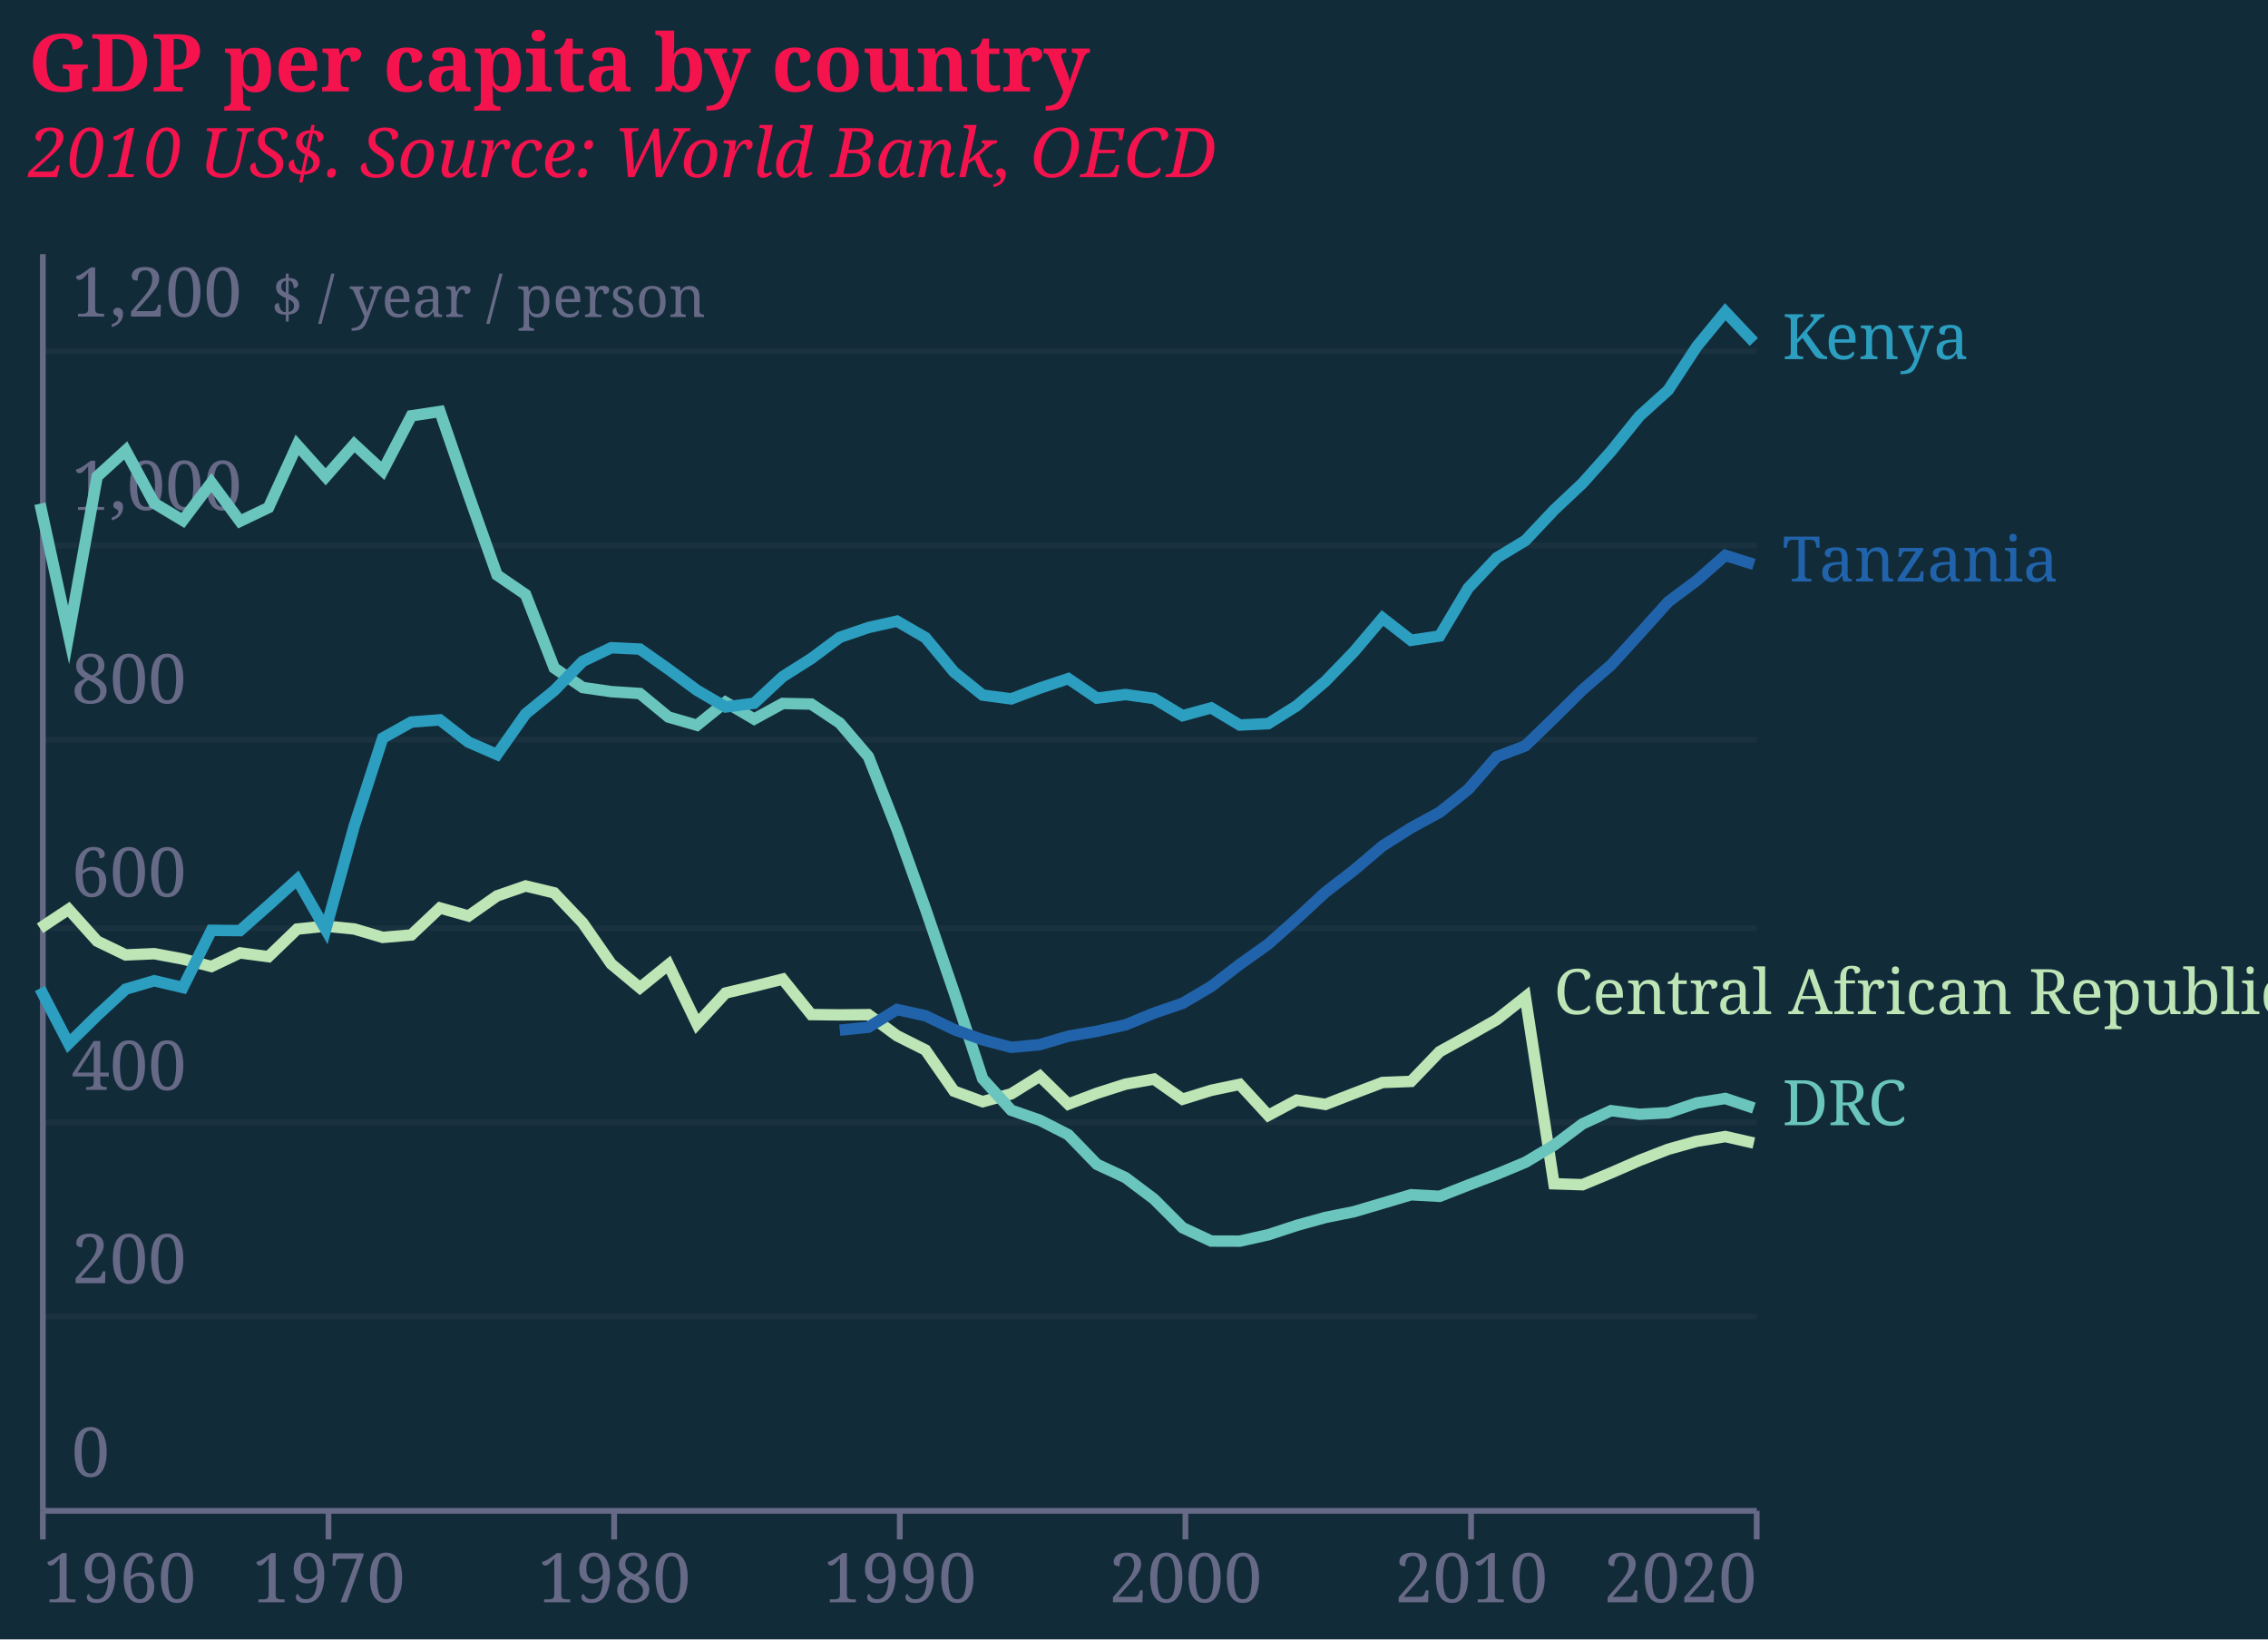
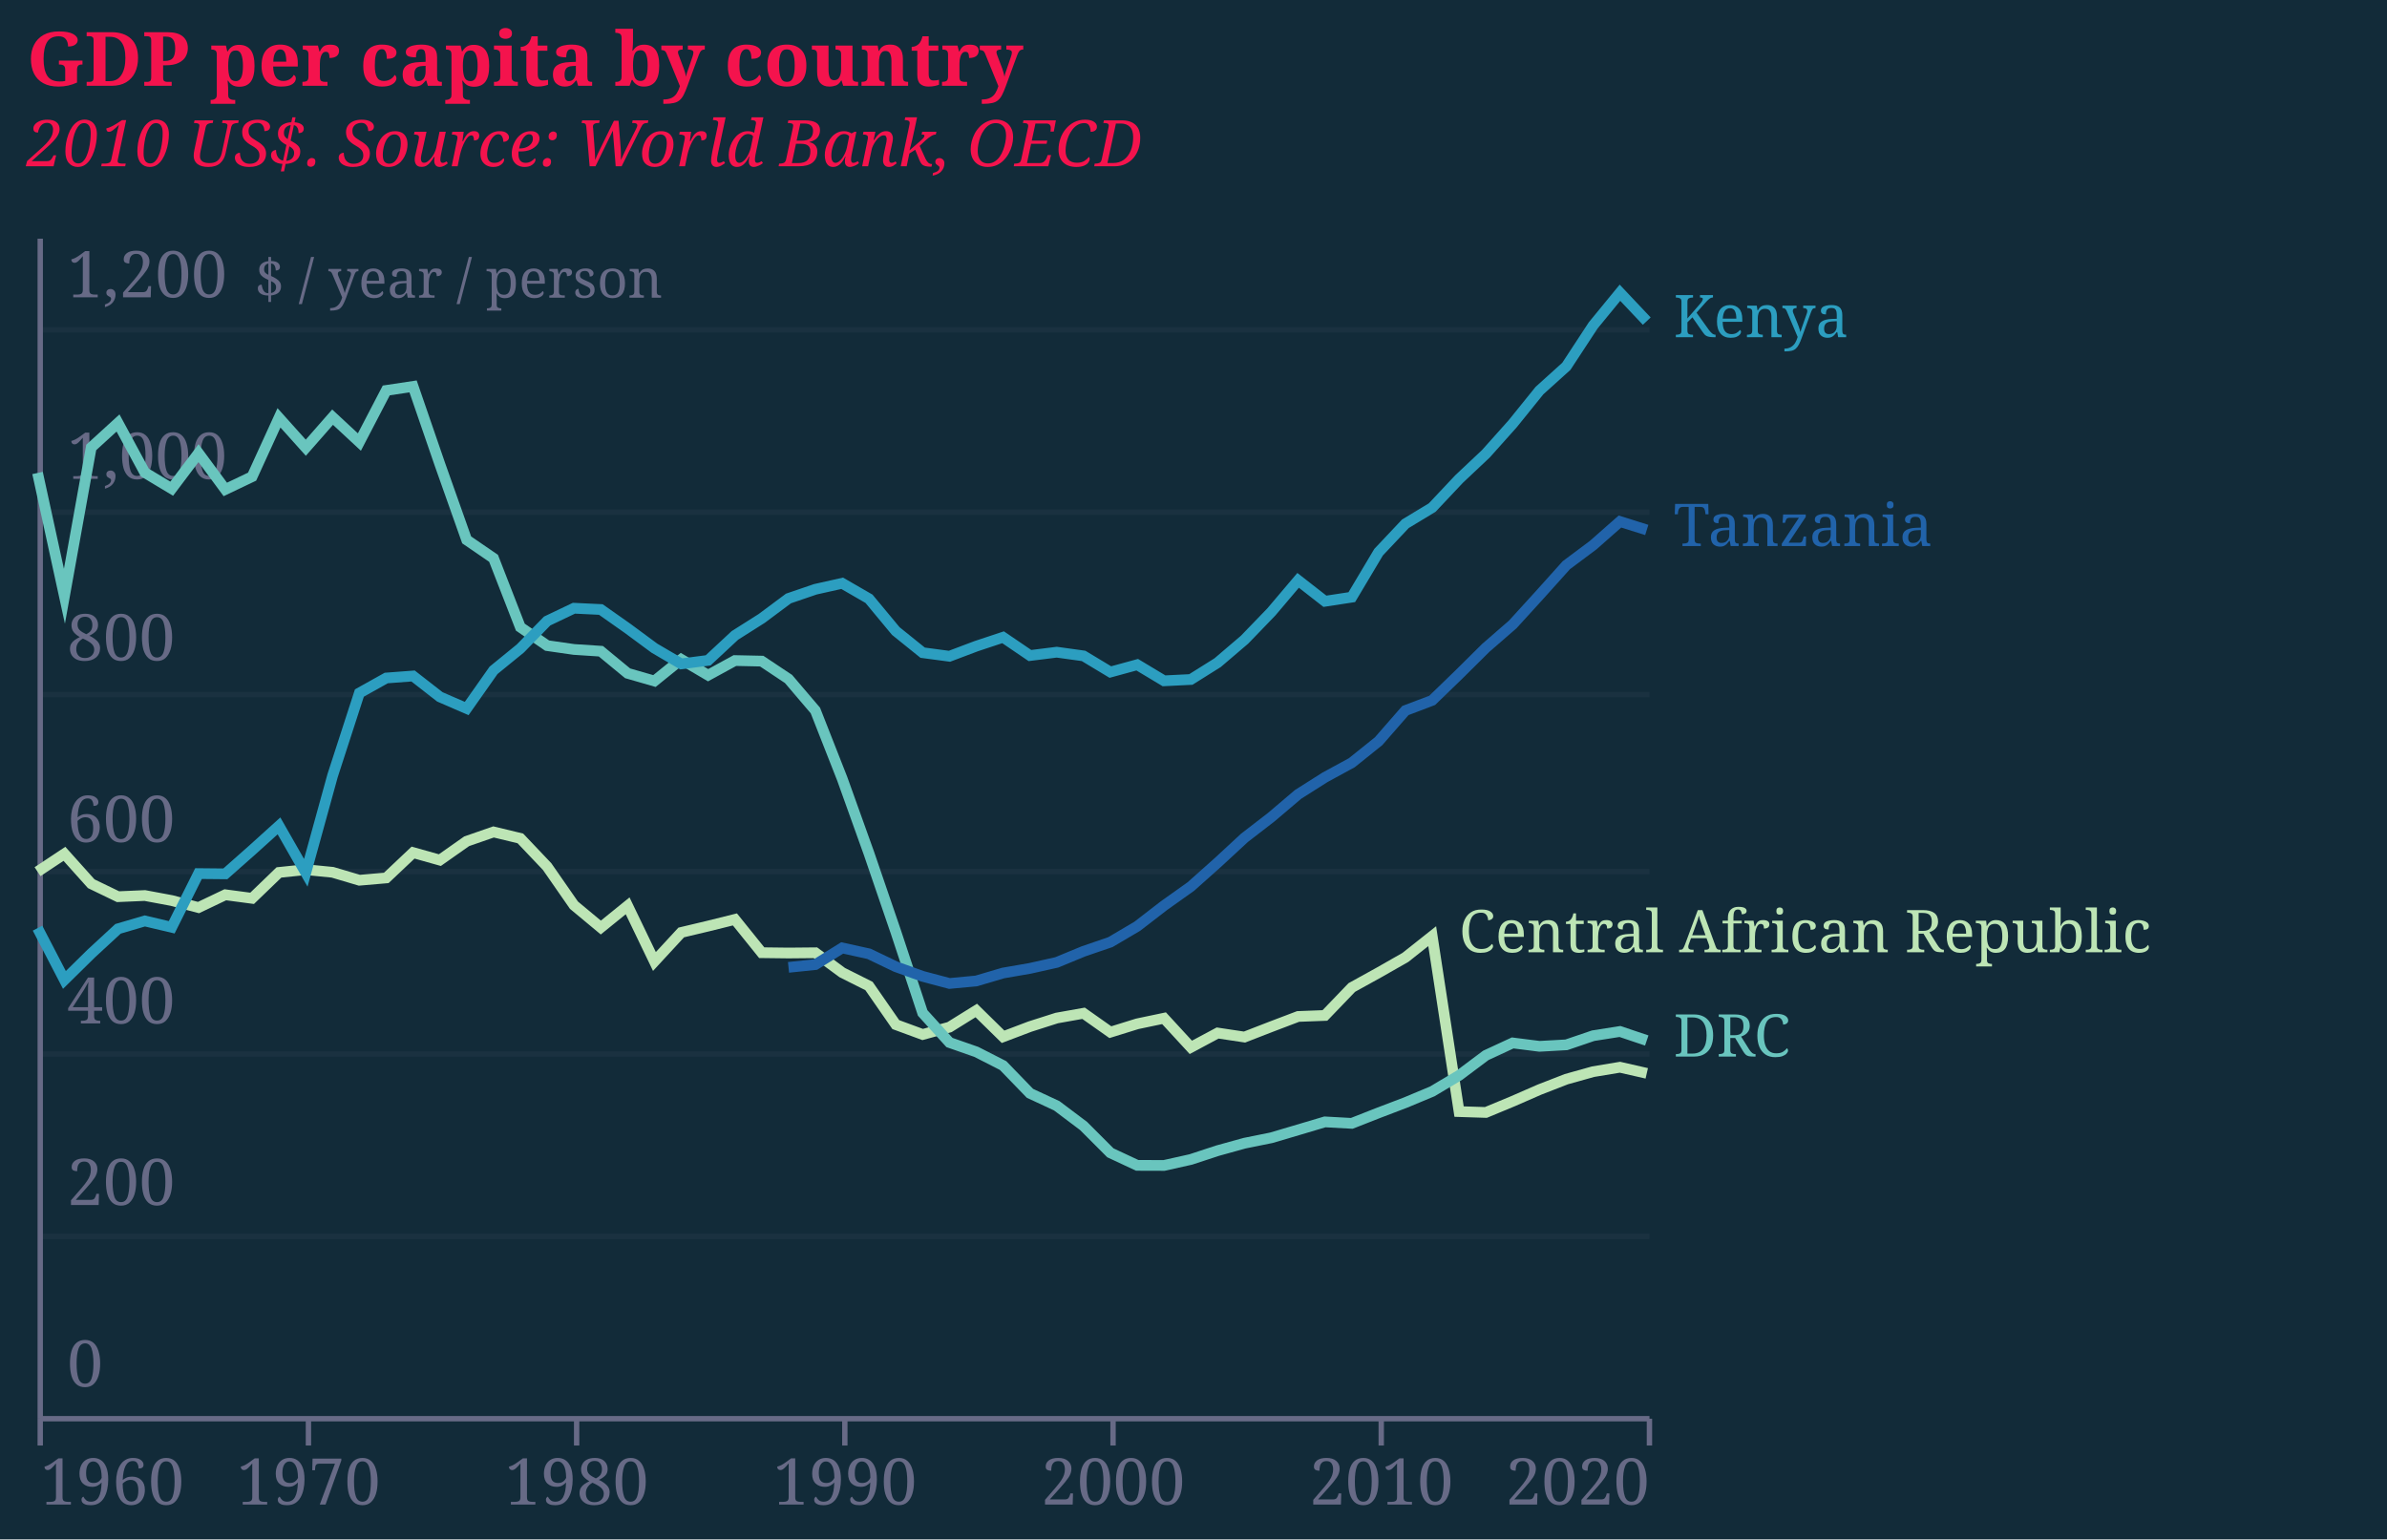
- <svg xmlns="http://www.w3.org/2000/svg" version="1.1" class="marks" width="397" height="287" viewBox="0 0 397 287">
-   <rect width="397" height="287" fill="#122B39" />
+ <svg xmlns="http://www.w3.org/2000/svg" version="1.1" class="marks" width="445" height="287" viewBox="0 0 445 287">
+   <rect width="445" height="287" fill="#122B39" />
  <g fill="none" stroke-miterlimit="10" transform="translate(7,44)">
    <g class="mark-group role-frame root" role="graphics-object" aria-roledescription="group mark container">
      <g transform="translate(0,0)">
        <path class="background" aria-hidden="true" d="M0,0h300v220h-300Z" />
        <g>
          <g class="mark-group role-axis" aria-hidden="true">
            <g transform="translate(0.5,0.5)">
              <path class="background" aria-hidden="true" d="M0,0h0v0h0Z" pointer-events="none" />
              <g>
                <g class="mark-rule role-axis-grid" pointer-events="none">
                  <line transform="translate(0,220)" x2="300" y2="0" stroke="#676A86" stroke-opacity="0.1" stroke-width="1" opacity="1" />
                  <line transform="translate(0,186)" x2="300" y2="0" stroke="#676A86" stroke-opacity="0.1" stroke-width="1" opacity="1" />
                  <line transform="translate(0,152)" x2="300" y2="0" stroke="#676A86" stroke-opacity="0.1" stroke-width="1" opacity="1" />
                  <line transform="translate(0,118)" x2="300" y2="0" stroke="#676A86" stroke-opacity="0.1" stroke-width="1" opacity="1" />
                  <line transform="translate(0,85)" x2="300" y2="0" stroke="#676A86" stroke-opacity="0.1" stroke-width="1" opacity="1" />
                  <line transform="translate(0,51)" x2="300" y2="0" stroke="#676A86" stroke-opacity="0.1" stroke-width="1" opacity="1" />
                  <line transform="translate(0,17)" x2="300" y2="0" stroke="#676A86" stroke-opacity="0.1" stroke-width="1" opacity="1" />
                </g>
              </g>
              <path class="foreground" aria-hidden="true" d="" pointer-events="none" display="none" />
            </g>
          </g>
          <g class="mark-group role-axis" role="graphics-symbol" aria-roledescription="axis" aria-label="X-axis for a time scale with values from Friday, 01 January 1960, 12:00:00 AM to Wednesday, 01 January 2020, 12:00:00 AM">
            <g transform="translate(0.5,220.5)">
              <path class="background" aria-hidden="true" d="M0,0h0v0h0Z" pointer-events="none" />
              <g>
                <g class="mark-rule role-axis-tick" pointer-events="none">
                  <line transform="translate(0,0)" x2="0" y2="5" stroke="#676A86" stroke-width="1" opacity="1" />
                  <line transform="translate(50,0)" x2="0" y2="5" stroke="#676A86" stroke-width="1" opacity="1" />
                  <line transform="translate(100,0)" x2="0" y2="5" stroke="#676A86" stroke-width="1" opacity="1" />
                  <line transform="translate(150,0)" x2="0" y2="5" stroke="#676A86" stroke-width="1" opacity="1" />
                  <line transform="translate(200,0)" x2="0" y2="5" stroke="#676A86" stroke-width="1" opacity="1" />
                  <line transform="translate(250,0)" x2="0" y2="5" stroke="#676A86" stroke-width="1" opacity="1" />
                  <line transform="translate(300,0)" x2="0" y2="5" stroke="#676A86" stroke-width="1" opacity="1" />
                </g>
                <g class="mark-text role-axis-label" pointer-events="none">
                  <text text-anchor="start" transform="translate(0,16)" font-family="Georgia" font-size="12px" fill="#676A86" opacity="1">1960</text>
-                   <text text-anchor="middle" transform="translate(50.00627,16)" font-family="Georgia" font-size="12px" fill="#676A86" opacity="1">1970</text>
+                   <text text-anchor="middle" transform="translate(50.00684,16)" font-family="Georgia" font-size="12px" fill="#676A86" opacity="1">1970</text>
                  <text text-anchor="middle" transform="translate(100,16)" font-family="Georgia" font-size="12px" fill="#676A86" opacity="1">1980</text>
                  <text text-anchor="middle" transform="translate(150.0068,16)" font-family="Georgia" font-size="12px" fill="#676A86" opacity="1">1990</text>
                  <text text-anchor="middle" transform="translate(200,16)" font-family="Georgia" font-size="12px" fill="#676A86" opacity="1">2000</text>
                  <text text-anchor="middle" transform="translate(250.0068,16)" font-family="Georgia" font-size="12px" fill="#676A86" opacity="1">2010</text>
                  <text text-anchor="end" transform="translate(300,16)" font-family="Georgia" font-size="12px" fill="#676A86" opacity="1">2020</text>
                </g>
                <g class="mark-rule role-axis-domain" pointer-events="none">
                  <line transform="translate(0,0)" x2="300" y2="0" stroke="#676A86" stroke-width="1" opacity="1" />
                </g>
              </g>
              <path class="foreground" aria-hidden="true" d="" pointer-events="none" display="none" />
            </g>
          </g>
          <g class="mark-group role-axis" role="graphics-symbol" aria-roledescription="axis" aria-label="Y-axis titled '$ / year / person' for a linear scale with values from 0 to 1,300">
            <g transform="translate(0.5,0.5)">
              <path class="background" aria-hidden="true" d="M0,0h0v0h0Z" pointer-events="none" />
              <g>
                <g class="mark-text role-axis-label" pointer-events="none">
                  <text text-anchor="start" transform="translate(5,214)" font-family="Georgia" font-size="12px" fill="#676A86" opacity="1">0</text>
                  <text text-anchor="start" transform="translate(5,180.1538)" font-family="Georgia" font-size="12px" fill="#676A86" opacity="1">200</text>
                  <text text-anchor="start" transform="translate(5,146.3077)" font-family="Georgia" font-size="12px" fill="#676A86" opacity="1">400</text>
                  <text text-anchor="start" transform="translate(5,112.4615)" font-family="Georgia" font-size="12px" fill="#676A86" opacity="1">600</text>
                  <text text-anchor="start" transform="translate(5,78.61538)" font-family="Georgia" font-size="12px" fill="#676A86" opacity="1">800</text>
                  <text text-anchor="start" transform="translate(5,44.76923)" font-family="Georgia" font-size="12px" fill="#676A86" opacity="1">1,000</text>
                  <text text-anchor="start" transform="translate(5,10.92308)" font-family="Georgia" font-size="12px" fill="#676A86" opacity="1">1,200</text>
                </g>
                <g class="mark-rule role-axis-domain" pointer-events="none">
                  <line transform="translate(0,220)" x2="0" y2="-220" stroke="#676A86" stroke-width="1" opacity="1" />
                </g>
                <g class="mark-text role-axis-title" pointer-events="none">
                  <text text-anchor="start" transform="translate(40,11)" font-family="Georgia" font-size="10px" font-weight="normal" fill="#676A86" opacity="1">$ / year / person</text>
                </g>
              </g>
              <path class="foreground" aria-hidden="true" d="" pointer-events="none" display="none" />
            </g>
          </g>
          <g class="mark-group role-scope layer_0_pathgroup" role="graphics-object" aria-roledescription="group mark container">
            <g transform="translate(0,0)">
              <path class="background" aria-hidden="true" d="M0,0h300v220h-300Z" />
              <g>
                <g class="mark-line role-mark layer_0_marks" role="graphics-object" aria-roledescription="line mark container">
                  <path aria-label="Country: Central Afican Republic; Year: 1960; GDP per capita ($): 599.7006184; Value: 599.7006184" role="graphics-symbol" aria-roledescription="line mark" d="M0,118.512L5.01,115.187L10.007,120.761L15.003,123.176L20,122.959L25.01,123.896L30.007,125.203L35.003,122.819L40,123.482L45.01,118.653L50.007,118.137L55.003,118.629L60,120.11L65.01,119.677L70.007,114.955L75.003,116.359L80,112.844L85.01,111.104L90.007,112.308L95.003,117.569L100,124.763L105.01,128.929L110.007,124.88L115.003,135.258L120,129.846L125.01,128.656L130.007,127.413L135.003,133.617L140,133.677L145.01,133.63L150.007,137.322L155.003,139.829L160,147.025L165.01,148.87L170.007,147.5L175.003,144.393L180,149.295L185.01,147.396L190.007,145.8L195.003,144.912L200,148.438L205.01,146.882L210.007,145.834L215.003,151.266L220,148.594L225.01,149.346L230.007,147.407L235.003,145.508L240,145.319L245.01,140.107L250.007,137.344L255.003,134.498L260,130.537L265.01,163.242L270.007,163.402L275.003,161.329L280,159.145L285.01,157.197L290.007,155.8L295.003,154.972L300,156.111" stroke="rgb(189, 229, 181)" stroke-width="2" />
                </g>
              </g>
              <path class="foreground" aria-hidden="true" d="" display="none" />
            </g>
            <g transform="translate(0,0)">
              <path class="background" aria-hidden="true" d="M0,0h300v220h-300Z" />
              <g>
                <g class="mark-line role-mark layer_0_marks" role="graphics-object" aria-roledescription="line mark container">
                  <path aria-label="Country: Democratic Republic of Congo; Year: 1960; GDP per capita ($): 1038.932091; Value: 1038.932091" role="graphics-symbol" aria-roledescription="line mark" d="M0,44.181L5.01,67.163L10.007,39.42L15.003,34.859L20,44.1L25.01,47.112L30.007,40.485L35.003,47.25L40,44.866L45.01,33.9L50.007,39.47L55.003,33.775L60,38.415L65.01,28.791L70.007,28.041L75.003,42.553L80,56.658L85.01,60.09L90.007,72.927L95.003,76.365L100,77.084L105.01,77.411L110.007,81.53L115.003,82.97L120,78.932L125.01,81.884L130.007,79.152L135.003,79.259L140,82.585L145.01,88.464L150.007,101.177L155.003,115.111L160,129.71L165.01,144.854L170.007,150.363L175.003,152.107L180,154.658L185.01,159.834L190.007,162.161L195.003,165.92L200,170.925L205.01,173.268L210.007,173.283L215.003,172.167L220,170.525L225.01,169.136L230.007,168.126L235.003,166.648L240,165.162L245.01,165.437L250.007,163.473L255.003,161.57L260,159.483L265.01,156.501L270.007,152.758L275.003,150.443L280,151.074L285.01,150.797L290.007,149.094L295.003,148.307L300,149.988" stroke="rgb(105, 197, 190)" stroke-width="2" />
                </g>
              </g>
              <path class="foreground" aria-hidden="true" d="" display="none" />
            </g>
            <g transform="translate(0,0)">
              <path class="background" aria-hidden="true" d="M0,0h300v220h-300Z" />
              <g>
                <g class="mark-line role-mark layer_0_marks" role="graphics-object" aria-roledescription="line mark container">
                  <path aria-label="Country: Kenya; Year: 1960; GDP per capita ($): 537.4608807; Value: 537.4608807" role="graphics-symbol" aria-roledescription="line mark" d="M0,129.045L5.01,138.696L10.007,133.778L15.003,129.167L20,127.698L25.01,128.882L30.007,118.871L35.003,118.919L40,114.5L45.01,109.974L50.007,118.723L55.003,100.614L60,85.203L65.01,82.406L70.007,82.03L75.003,85.924L80,88.092L85.01,80.974L90.007,76.901L95.003,71.779L100,69.395L105.01,69.635L110.007,73.157L115.003,76.847L120,79.772L125.01,79.117L130.007,74.464L135.003,71.3L140,67.576L145.01,65.864L150.007,64.746L155.003,67.633L160,73.651L165.01,77.687L170.007,78.353L175.003,76.467L180,74.809L185.01,78.217L190.007,77.593L195.003,78.284L200,81.296L205.01,79.927L210.007,82.93L215.003,82.682L220,79.546L225.01,75.27L230.007,70.094L235.003,64.198L240,68.098L245.01,67.333L250.007,58.945L255.003,53.649L260,50.629L265.01,45.307L270.007,40.6L275.003,35.008L280,28.817L285.01,24.296L290.007,16.673L295.003,10.577L300,15.87" stroke="rgb(44, 158, 192)" stroke-width="2" />
                </g>
              </g>
              <path class="foreground" aria-hidden="true" d="" display="none" />
            </g>
+           </g>
+           <g class="mark-group role-scope layer_1_pathgroup" role="graphics-object" aria-roledescription="group mark container">
            <g transform="translate(0,0)">
              <path class="background" aria-hidden="true" d="M0,0h300v220h-300Z" />
              <g>
-                 <g class="mark-line role-mark layer_0_marks" role="graphics-object" aria-roledescription="line mark container">
-                   <path aria-label="Country: Tanzania; Year: 1960; GDP per capita ($): NaN; Value: NaN" role="graphics-symbol" aria-roledescription="line mark" d="M140,136.352L145.01,135.833L150.007,132.729L155.003,133.83L160,136.229L165.01,138.029L170.007,139.357L175.003,138.885L180,137.409L185.01,136.543L190.007,135.425L195.003,133.363L200,131.649L205.01,128.695L210.007,124.838L215.003,121.285L220,116.831L225.01,112.199L230.007,108.341L235.003,104.097L240,100.931L245.01,98.201L250.007,94.193L255.003,88.47L260,86.573L265.01,81.72L270.007,76.767L275.003,72.431L280,66.946L285.01,61.369L290.007,57.634L295.003,53.232L300,54.804" stroke="rgb(33, 99, 170)" stroke-width="2" />
+                 <g class="mark-line role-mark layer_1_marks" role="graphics-object" aria-roledescription="line mark container">
+                   <path aria-label="Country: Tanzania; Year: 1988; GDP per capita ($): 494.2807429; Value: 494.2807429" role="graphics-symbol" aria-roledescription="line mark" d="M140,136.352L145.01,135.833L150.007,132.729L155.003,133.83L160,136.229L165.01,138.029L170.007,139.357L175.003,138.885L180,137.409L185.01,136.543L190.007,135.425L195.003,133.363L200,131.649L205.01,128.695L210.007,124.838L215.003,121.285L220,116.831L225.01,112.199L230.007,108.341L235.003,104.097L240,100.931L245.01,98.201L250.007,94.193L255.003,88.47L260,86.573L265.01,81.72L270.007,76.767L275.003,72.431L280,66.946L285.01,61.369L290.007,57.634L295.003,53.232L300,54.804" stroke="rgb(33, 99, 170)" stroke-width="2" />
                </g>
              </g>
              <path class="foreground" aria-hidden="true" d="" display="none" />
            </g>
          </g>
-           <g class="mark-text role-mark layer_1_marks" role="graphics-object" aria-roledescription="text mark container">
+           <g class="mark-text role-mark layer_2_marks" role="graphics-object" aria-roledescription="text mark container">
            <text aria-label="Country: Kenya; Year: 2020; GDP per capita ($): 1206.221567; Value: 1206.221567" role="graphics-symbol" aria-roledescription="text mark" text-anchor="start" transform="translate(305,18.8702)" font-family="Georgia" font-size="11px" fill="rgb(44, 158, 192)">Kenya</text>
-             <text aria-label="Country: Tanzania; Year: 2020; GDP per capita ($): 976.1566254; Value: 976.1566254" role="graphics-symbol" aria-roledescription="text mark" text-anchor="start" transform="translate(305,57.80426)" font-family="Georgia" font-size="11px" fill="rgb(33, 99, 170)">Tanzania</text>
          </g>
-           <g class="mark-text role-mark layer_2_marks" role="graphics-object" aria-roledescription="text mark container">
+           <g class="mark-text role-mark layer_3_marks" role="graphics-object" aria-roledescription="text mark container">
            <text aria-label="Country: Central Afican Republic; Year: 2012; GDP per capita ($): 528.6454444; Value: 528.6454444" role="graphics-symbol" aria-roledescription="text mark" text-anchor="start" transform="translate(265,133.5369)" font-family="Georgia" font-size="11px" fill="rgb(189, 229, 181)">Central African Republic</text>
          </g>
-           <g class="mark-text role-mark layer_3_marks" role="graphics-object" aria-roledescription="text mark container">
+           <g class="mark-text role-mark layer_4_marks" role="graphics-object" aria-roledescription="text mark container">
            <text aria-label="Country: Democratic Republic of Congo; Year: 2020; GDP per capita ($): 413.7090403; Value: 413.7090403" role="graphics-symbol" aria-roledescription="text mark" text-anchor="start" transform="translate(305,152.9877)" font-family="Georgia" font-size="11px" fill="rgb(105, 197, 190)">DRC</text>
+           </g>
+           <g class="mark-text role-mark layer_5_marks" role="graphics-object" aria-roledescription="text mark container">
+             <text aria-label="Country: Tanzania; Year: 2020; GDP per capita ($): 976.1566254; Value: 976.1566254" role="graphics-symbol" aria-roledescription="text mark" text-anchor="start" transform="translate(305,57.80426)" font-family="Georgia" font-size="11px" fill="rgb(33, 99, 170)">Tanzania</text>
          </g>
          <g class="mark-group role-title">
            <g transform="translate(-2,-32)">
              <path class="background" aria-hidden="true" d="M0,0h0v0h0Z" pointer-events="none" />
              <g>
                <g class="mark-text role-title-text" role="graphics-symbol" aria-roledescription="title" aria-label="Title text 'GDP per capita by country'" pointer-events="none">
                  <text text-anchor="start" transform="translate(0,4)" font-family="Georgia" font-size="14px" font-weight="bold" fill="#F4134D" opacity="1">GDP per capita by country</text>
                </g>
                <g class="mark-text role-title-subtitle" role="graphics-symbol" aria-roledescription="subtitle" aria-label="Subtitle text '2010 US$. Source: World Bank, OECD'" pointer-events="none">
                  <text text-anchor="start" transform="translate(0,19)" font-family="Georgia" font-size="12px" font-style="italic" fill="#F4134D" opacity="1">2010 US$. Source: World Bank, OECD</text>
                </g>
              </g>
              <path class="foreground" aria-hidden="true" d="" pointer-events="none" display="none" />
            </g>
          </g>
        </g>
        <path class="foreground" aria-hidden="true" d="" display="none" />
      </g>
    </g>
  </g>
</svg>
